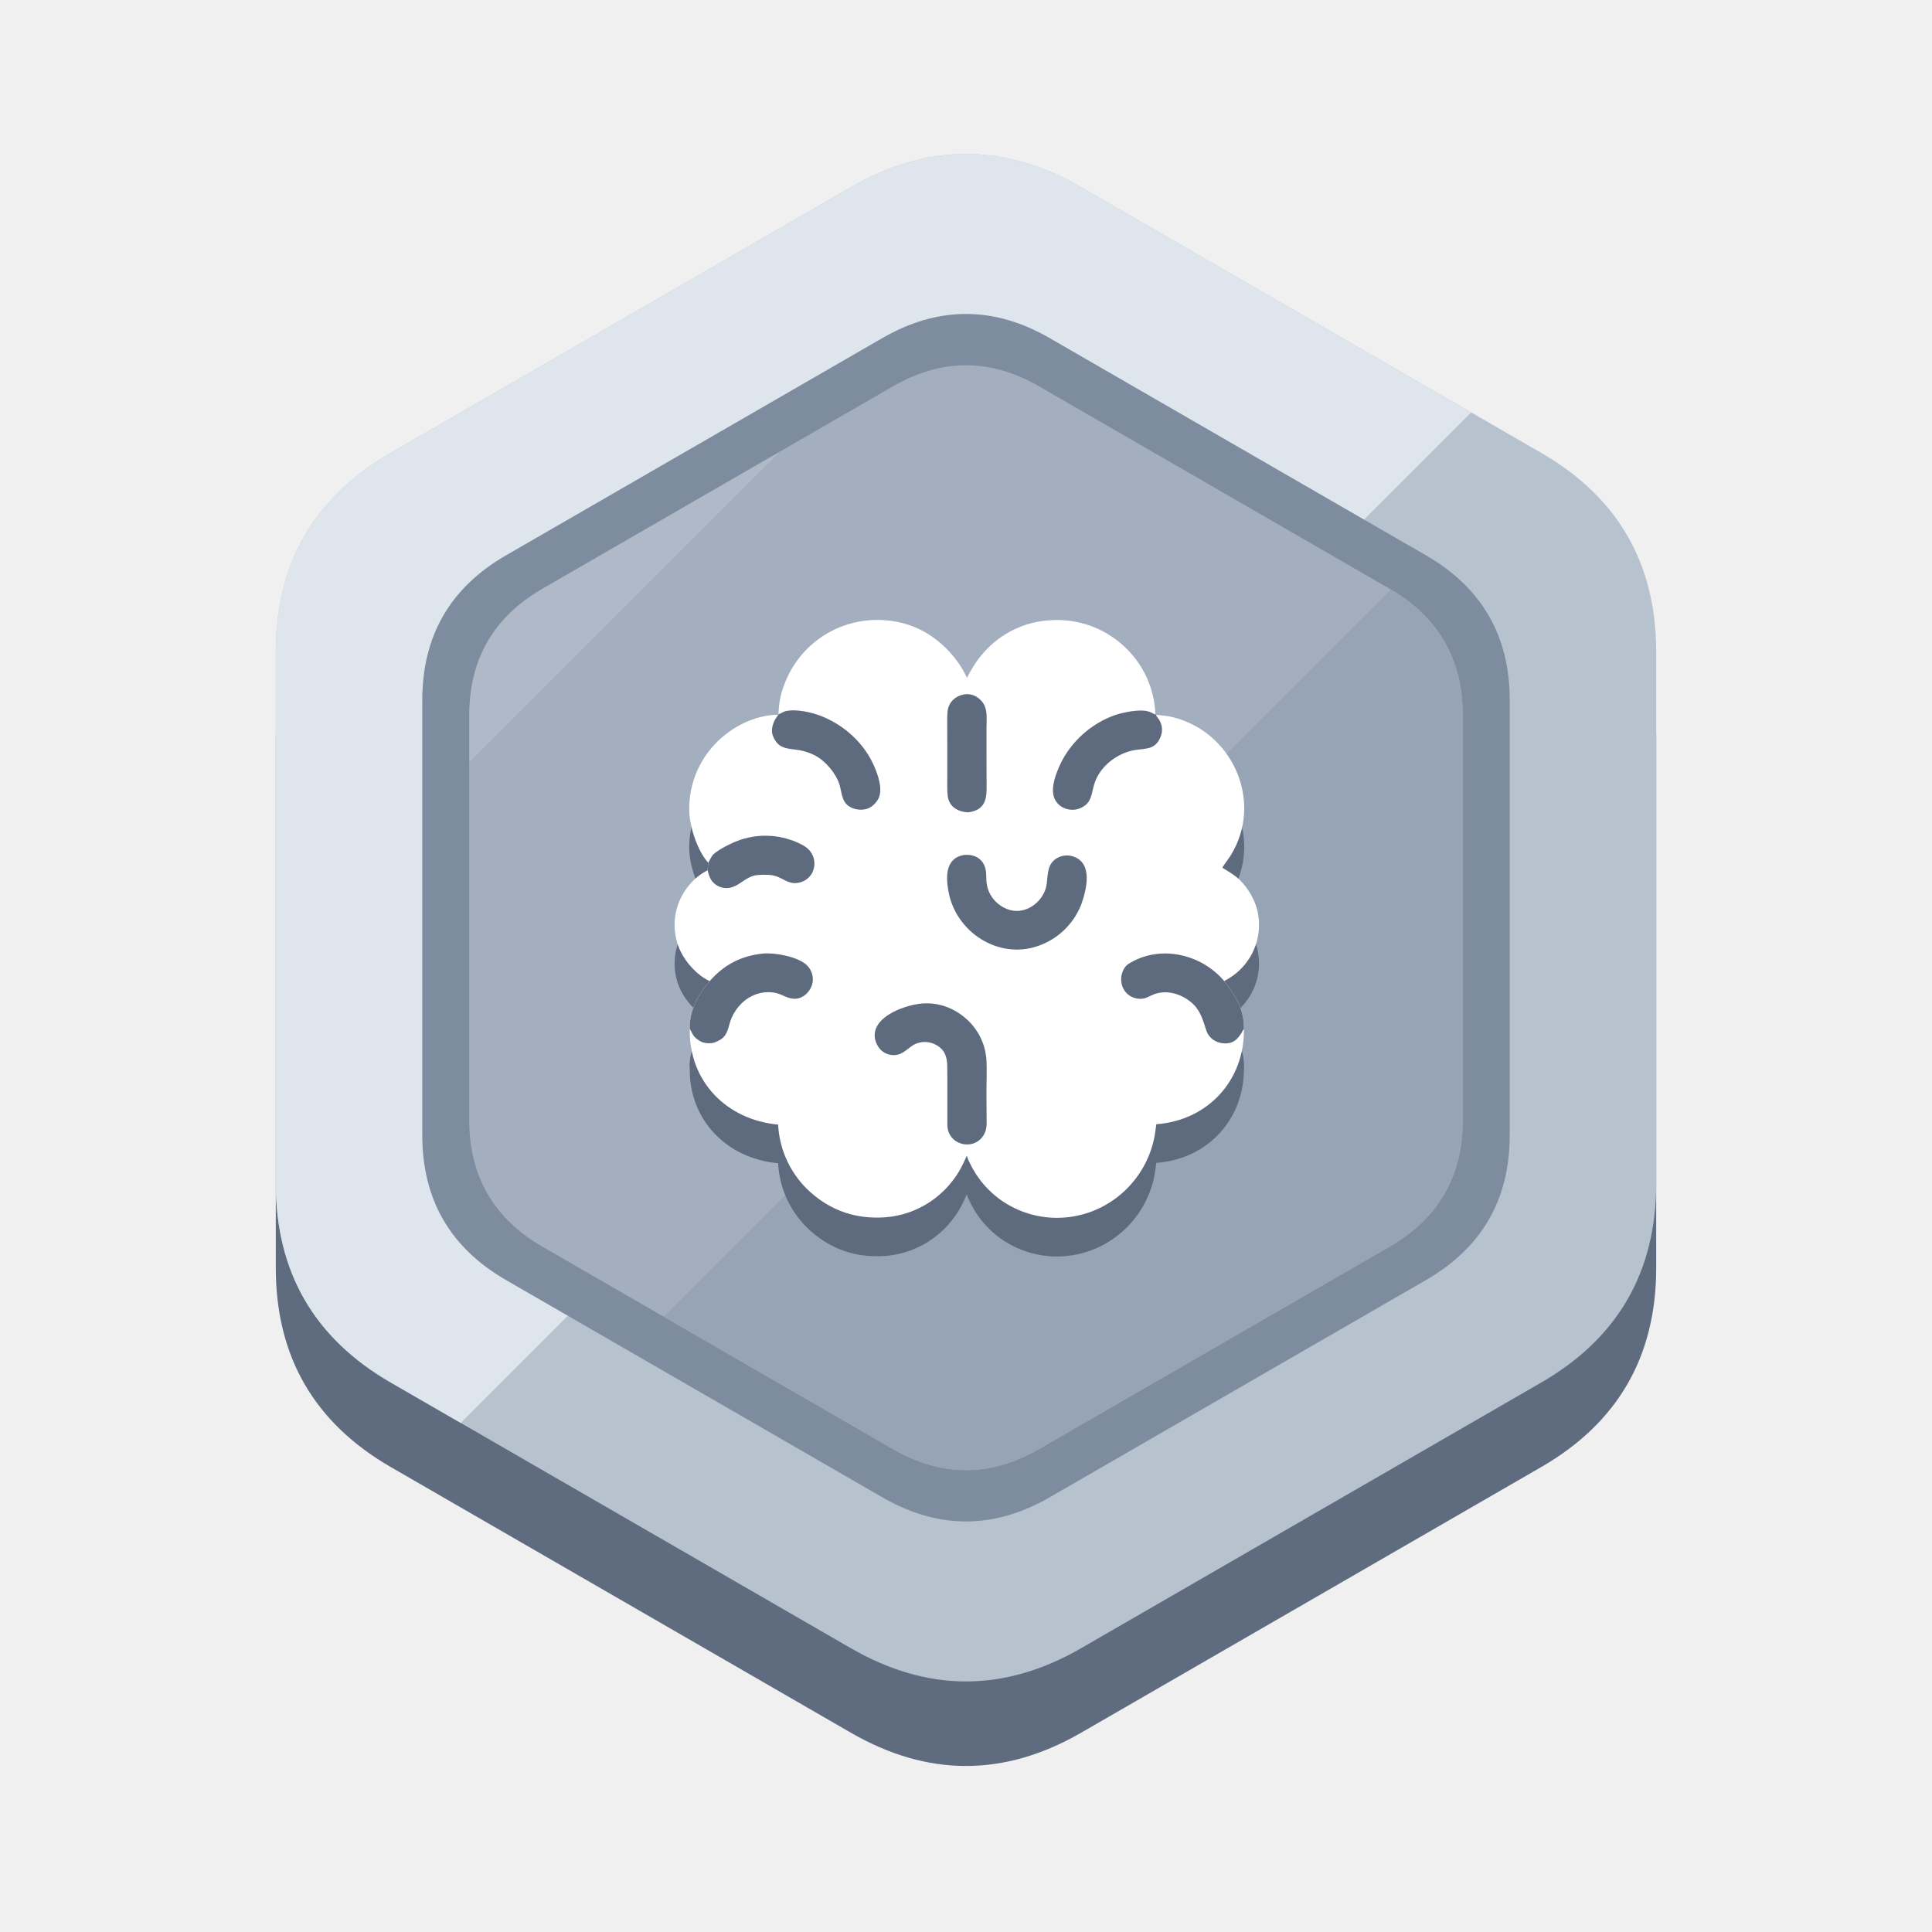
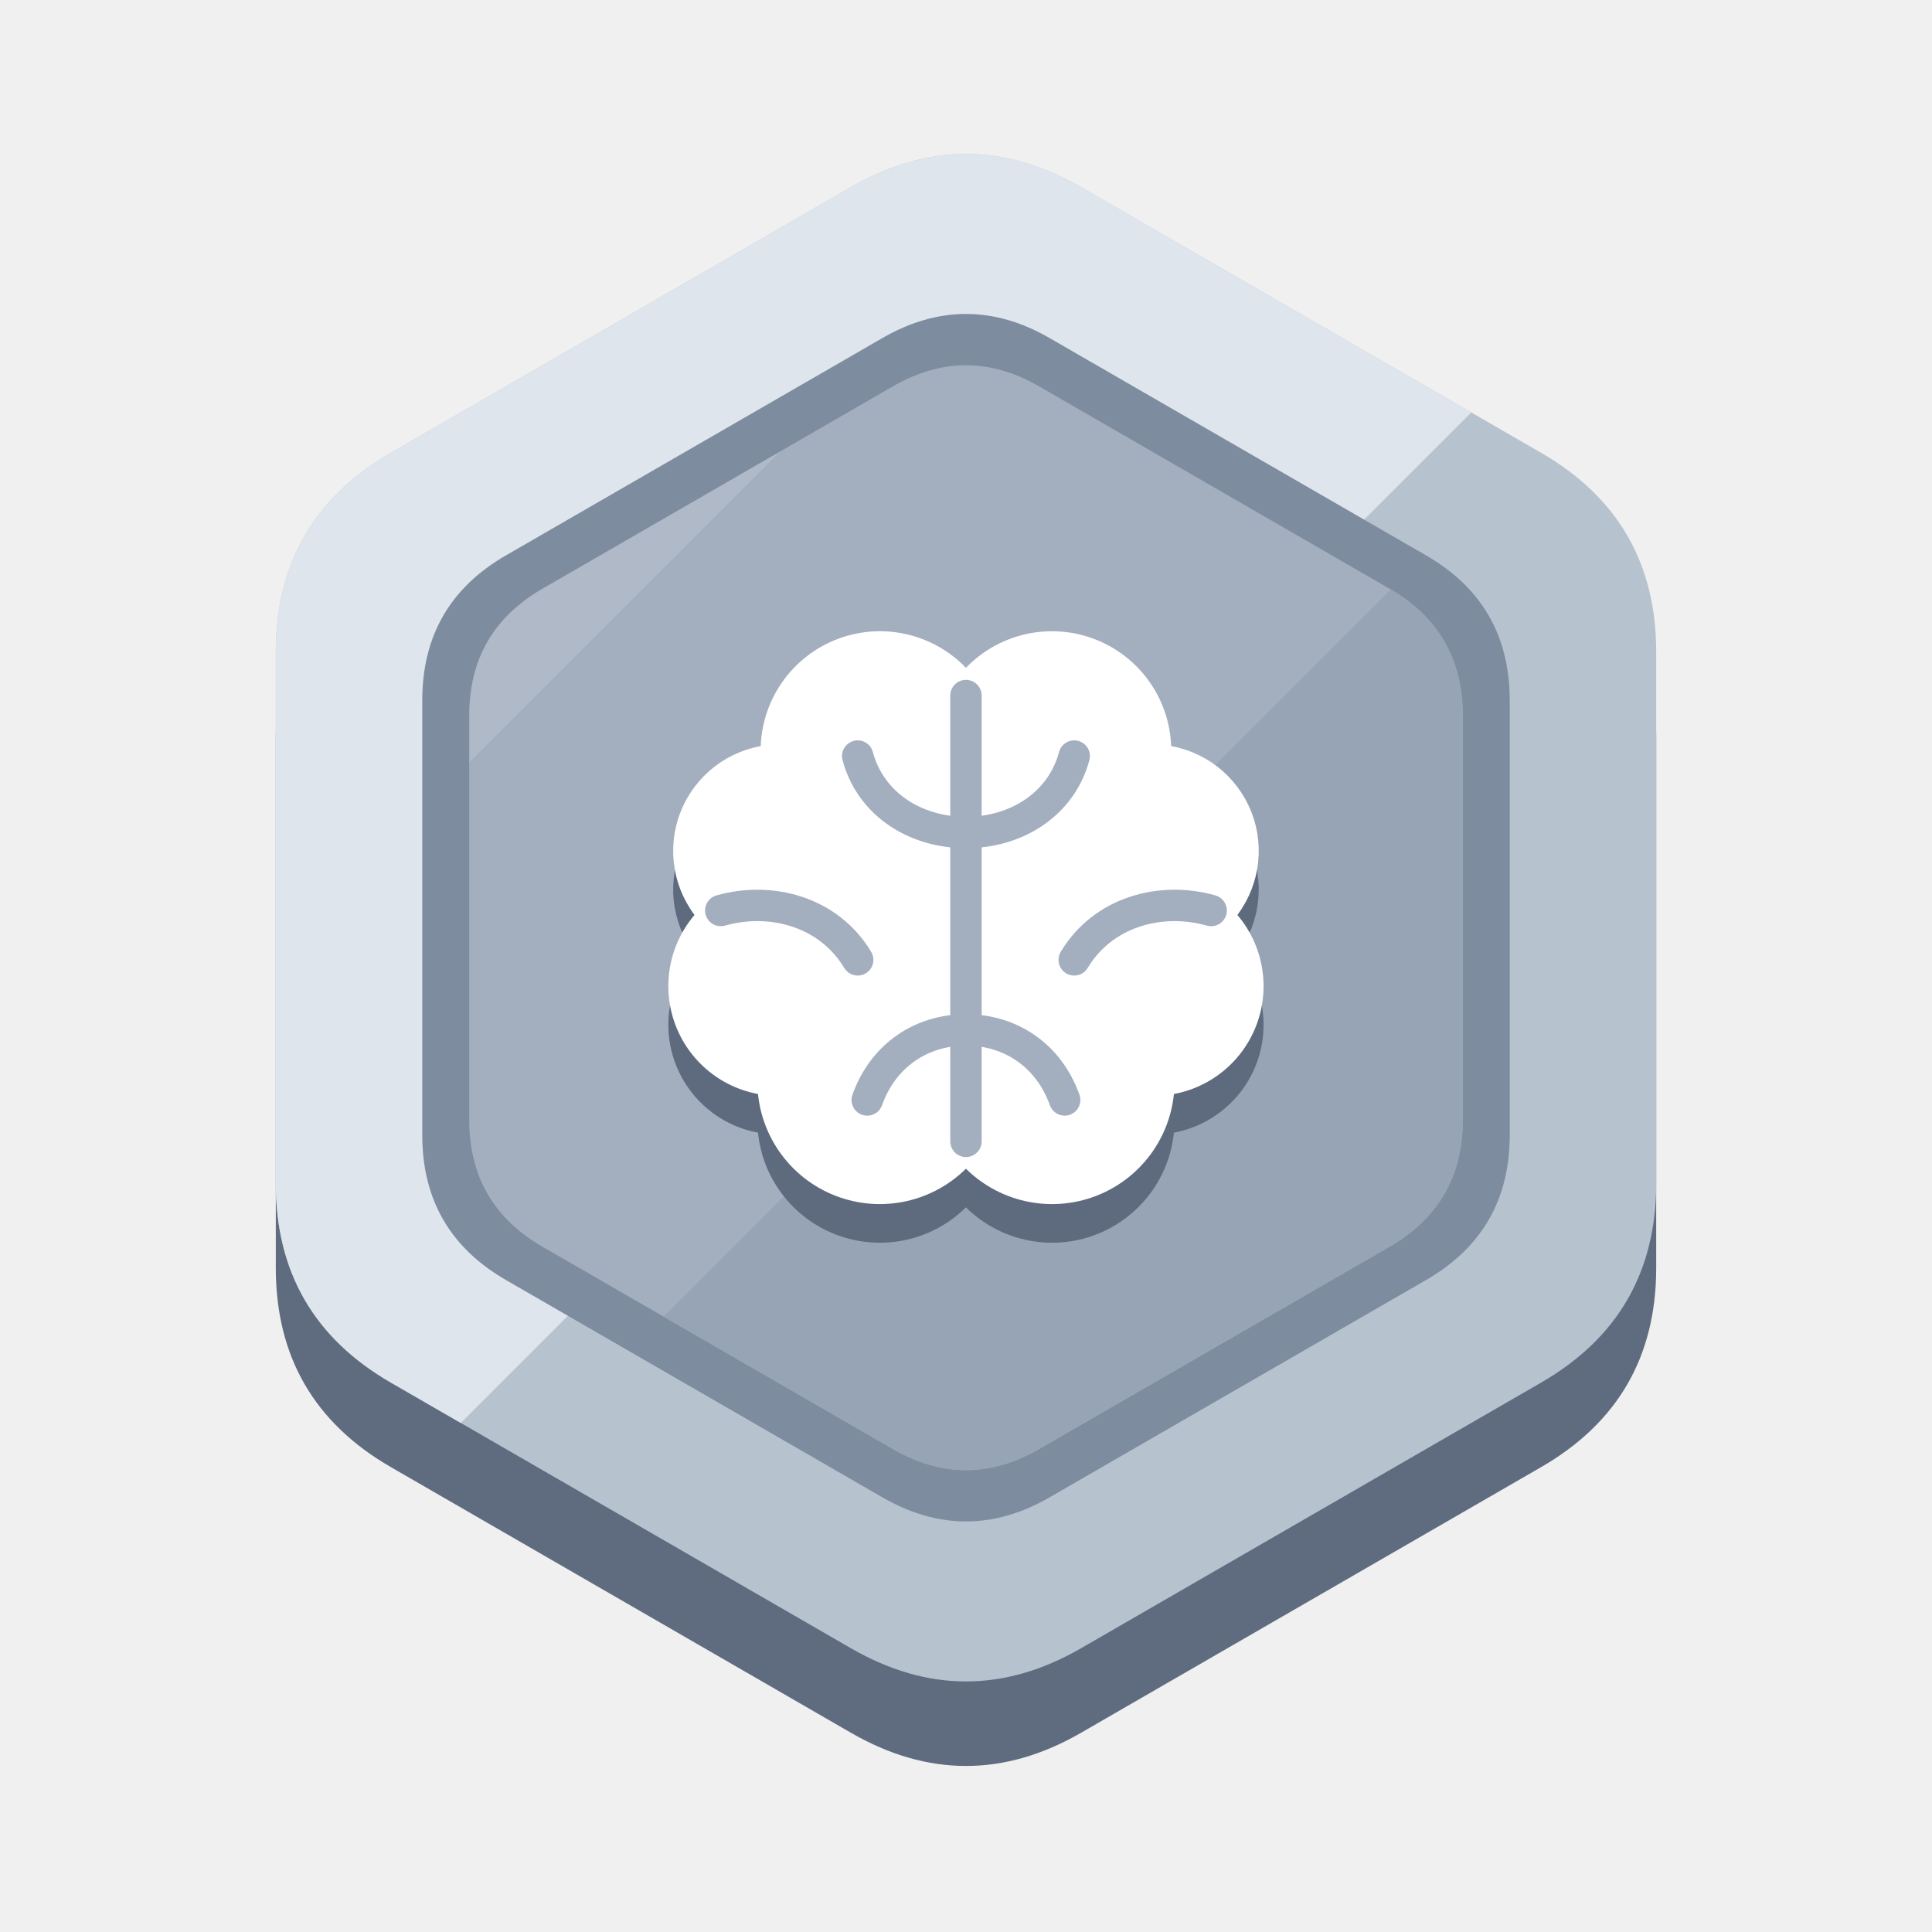
<svg xmlns="http://www.w3.org/2000/svg" viewBox="0 0 160 160" width="160" height="160">
  <defs>
    <clipPath id="A-memoire-argent-o">
      <path d="M70.47 15.50Q80.00 10.00 89.53 15.50L127.63 37.50Q137.16 43.00 137.16 54.00L137.16 98.00Q137.16 109.00 127.63 114.50L89.53 136.50Q80.00 142.00 70.47 136.50L32.37 114.50Q22.84 109.00 22.84 98.00L22.84 54.00Q22.84 43.00 32.37 37.50Z" />
    </clipPath>
    <clipPath id="A-memoire-argent-f">
      <path d="M73.94 32.00Q80.00 28.50 86.06 32.00L115.07 48.75Q121.14 52.25 121.14 59.25L121.14 92.75Q121.14 99.75 115.07 103.25L86.06 120.00Q80.00 123.50 73.94 120.00L44.93 103.25Q38.86 99.75 38.86 92.75L38.86 59.25Q38.86 52.25 44.93 48.75Z" />
    </clipPath>
  </defs>
  <g fill="#5F6C80" transform="translate(0 7)">
    <path d="M70.47 15.50Q80.00 10.00 89.53 15.50L127.63 37.50Q137.16 43.00 137.16 54.00L137.16 98.00Q137.16 109.00 127.63 114.50L89.53 136.50Q80.00 142.00 70.47 136.50L32.37 114.50Q22.84 109.00 22.84 98.00L22.84 54.00Q22.84 43.00 32.37 37.50Z" />
  </g>
  <g fill="#B7C2CF">
    <path d="M70.47 15.50Q80.00 10.00 89.53 15.50L127.63 37.50Q137.16 43.00 137.16 54.00L137.16 98.00Q137.16 109.00 127.63 114.50L89.53 136.50Q80.00 142.00 70.47 136.50L32.37 114.50Q22.84 109.00 22.84 98.00L22.84 54.00Q22.84 43.00 32.37 37.50Z" />
  </g>
  <g fill="#DFE5EC" clip-path="url(#A-memoire-argent-o)">
    <polygon points="480,-324 -320,476 -320,-324" />
  </g>
  <g fill="#7E8C9F">
    <path d="M73.07 28.00Q80.00 24.00 86.93 28.00L118.11 46.00Q125.03 50.00 125.03 58.00L125.03 94.00Q125.03 102.00 118.11 106.00L86.93 124.00Q80.00 128.00 73.07 124.00L41.89 106.00Q34.97 102.00 34.97 94.00L34.97 58.00Q34.97 50.00 41.89 46.00Z" />
  </g>
  <g fill="#A3AFBF">
    <path d="M73.94 32.00Q80.00 28.50 86.06 32.00L115.07 48.75Q121.14 52.25 121.14 59.25L121.14 92.75Q121.14 99.75 115.07 103.25L86.06 120.00Q80.00 123.50 73.94 120.00L44.93 103.25Q38.86 99.75 38.86 92.75L38.86 59.25Q38.86 52.25 44.93 48.75Z" />
  </g>
  <g fill="#97A4B5" clip-path="url(#A-memoire-argent-f)">
    <polygon points="480,-316 -320,484 480,476" />
  </g>
  <g fill="#FFFFFF" fill-opacity="0.13" clip-path="url(#A-memoire-argent-f)">
    <polygon points="20,70 74,16 86,16 20,82" />
  </g>
-   <g fill="#5E6B7E" transform="translate(47 46.2) scale(0.0645)">
-     <path d="M270.782 250.643C271.329 237.248 272.958 227.054 277.541 214.276C288.915 181.977 312.811 155.615 343.841 141.133C375.02 126.747 410.65 125.391 442.833 137.367C472.658 148.535 499.703 174.684 512.797 203.567C519.916 190.476 524.641 181.958 534.85 170.649C557.108 145.619 588.631 130.777 622.104 129.568C655.989 127.812 689.155 139.767 714.128 162.737C738.713 185.137 753.339 216.424 754.759 249.653C755.322 251.151 754.838 250.775 755.913 251.264C766.261 252.063 772.894 252.714 782.93 255.731C856.064 277.72 892.415 364.128 852.208 430.425C848.666 436.265 844.208 441.69 840.691 447.378C846.928 451.21 853.513 455.097 859.189 459.688C871.599 469.728 881.869 486.6 885.632 502.046C890.61 522.711 887.182 544.507 876.102 562.647C867.689 576.282 857.161 585.605 843.121 592.967C858.095 612.551 868.696 628.754 868.482 654.473C869.4 720.682 821.881 772.073 755.989 776.79C755.116 782.206 754.629 787.706 753.585 793.087C744.24 841.261 707.814 880.449 660.298 892.879C604.818 907.393 546.446 882.709 519.302 832.058C517.048 827.851 513.866 821.694 512.622 817.137C506.141 832.411 500.24 843.163 489.11 855.82C468.111 879.664 438.538 894.241 406.838 896.376C370.68 898.657 339.089 888.252 311.974 864.149C287.045 841.928 272.071 810.635 270.406 777.282C204.35 771.241 155.597 721.763 156.945 654.465C156.131 631.529 167.735 609.87 182.535 593.084C166.887 585.763 152.465 570.062 145.01 554.591C136.106 535.649 135.066 513.952 142.119 494.246C148.426 476.456 162.762 458.939 179.958 450.803C179.915 446.981 180.397 444.851 180.726 441.136C166.99 426.197 156.79 395.059 156.304 374.758C155.445 342.633 167.472 311.5 189.705 288.296C210.516 266.468 240.195 251.53 270.567 250.901L270.782 250.643Z" />
-     <path d="M182.535 593.084C200.908 571.963 223.041 560.419 251.406 557.64C266.267 556.184 295.573 561.795 306.805 572.111C311.863 576.842 314.816 583.401 315.003 590.324C315.339 602.927 304.368 615.937 291.624 615.701C283.708 615.554 278.374 612.02 271.245 609.317C254.338 603.977 236.305 609.332 223.801 621.308C218.153 626.782 213.647 633.322 210.544 640.549C205.842 651.725 206.64 663.526 193.731 669.611C188.909 671.884 187.405 672.875 181.554 672.831C174.142 672.776 169.592 670.538 164.22 665.708C160.233 662.123 158.854 656.837 156.945 654.465C156.131 631.529 167.735 609.87 182.535 593.084Z" />
-     <path d="M868.482 654.473C867.286 655.697 866.139 658.44 865.113 660.012C860.215 667.512 854.996 672.907 845.344 673.011C834.315 673.385 823.822 667.267 820.193 656.417C816.185 644.435 813.149 632.173 803.624 622.869C791.07 610.605 771.753 603.833 754.552 609.405C748.17 611.472 742.508 616.098 735.416 615.773C720.654 615.656 710.12 603.852 710.856 589.256C710.933 583.548 714.536 574.659 719.56 571.411C759.731 545.448 813.596 557.891 843.121 592.967C858.095 612.551 868.696 628.754 868.482 654.473Z" />
-     <path d="M755.913 251.264C755.868 251.575 755.823 251.887 755.779 252.199C757.972 254.815 759.754 257.36 761.149 260.385C763.826 266.223 764.013 272.899 761.668 278.877C755.042 296.016 743.122 294.155 729.022 296.268C723.426 297.158 717.972 298.785 712.804 301.108C696.023 308.681 681.938 322.213 676.374 339.942C672.327 352.836 673.433 364.408 658.557 370.949C645.717 376.594 629.098 370.624 624.615 356.961C620.279 343.749 627.325 326.12 632.859 314.19C646.526 285.444 672.809 261.981 702.882 251.536C713.299 247.977 733.168 243.876 744.287 246.417C748.871 247.464 750.378 248.784 754.234 250.669L754.759 249.653C755.322 251.151 754.838 250.775 755.913 251.264Z" />
-     <path d="M270.782 250.643C272.968 249.687 278.285 246.776 280.04 246.393C293.818 243.389 313.593 247.864 326.234 252.918C355.976 264.81 381.175 287.967 393.92 317.486C398.657 328.458 404.587 345.529 399.801 357.324C397.717 362.81 391.5 369.239 385.83 371.355C379.112 373.862 370.757 373.38 364.302 370.259C351.669 364.151 352.631 351.819 349.138 340.631C344.634 326.207 331.095 310.204 317.655 303.26C311.465 300.121 304.86 297.877 298.039 296.596C283.773 293.985 270.501 296.325 263.497 277.582C261.034 270.99 263.404 262.605 266.765 256.764C267.764 255.028 269.939 252.286 270.567 250.901L270.782 250.643Z" />
-     <path d="M180.726 441.136C182.032 438.541 185.239 432.073 187.32 430.204C195.206 423.125 212.421 414.746 222.067 411.578C247.855 402.964 276.025 405.103 300.216 417.513C307.629 421.301 313.132 426.015 315.766 434.312C317.875 440.908 317.255 448.073 314.045 454.209C310.766 460.227 305.135 464.612 298.498 466.317C285.688 469.676 280.067 463.087 269.075 458.833C261.444 455.88 252.29 456.33 244.3 456.845C227.949 457.899 219.616 474.024 203.475 473.587C199.287 473.512 195.197 472.309 191.636 470.105C184.495 465.666 181.755 459.112 180.07 451.336L179.958 450.803C179.915 446.981 180.397 444.851 180.726 441.136Z" />
-     <path d="M508.794 431.103C523.886 429.516 535.659 437.134 537.343 453.052C537.834 457.695 537.502 462.453 538.1 467.08C538.714 472.226 540.31 477.206 542.802 481.75C548.224 491.46 557.255 498.641 567.937 501.735C590.275 508.024 613.048 489.198 615.422 467.273C616.768 454.839 616.229 441.37 629.586 434.495C635.661 431.437 642.694 430.886 649.171 432.96C675.145 441.519 666.333 475.819 659.544 494.848C657.315 500.271 654.995 505.022 651.859 510.005C638.994 530.582 618.459 545.185 594.799 550.582C546.549 561.233 498.884 527.116 489.458 479.668C485.708 460.792 484.234 435.467 508.794 431.103Z" />
-     <path d="M456.472 621.709C476.677 620.496 495.18 627.266 510.526 640.237C526.161 653.353 535.947 672.141 537.734 692.47C538.714 704.981 537.818 725.03 537.884 738.257L538.072 765.733C538.099 769.943 538.362 777.704 537.696 781.621C536.868 786.502 534.672 791.047 531.362 794.729C519.545 807.941 497.075 804.274 489.883 788.294C487.866 783.811 487.798 780.37 487.655 775.625L487.676 720.813C487.646 715.856 487.509 710.691 487.565 705.726C487.697 694.26 486.448 683.973 476.291 676.877C466.217 669.839 452.976 669.137 442.546 676.052C435.573 680.675 430.456 686.776 421.589 687.91C415.135 688.675 408.649 686.771 403.632 682.639C398.429 678.332 394.642 670.375 394.374 663.734C393.285 636.812 436.443 622.909 456.472 621.709Z" />
-     <path d="M510.957 224.688C516.739 224.196 522.499 225.861 527.126 229.363C540.455 239.26 538.014 252.859 537.966 267.535L537.967 300.117L538.039 333.26C538.1 353.196 540.664 372.864 514.62 376.349C501.692 375.917 489.874 369.447 488.151 355.41C487.238 347.971 487.574 340.353 487.575 332.855L487.594 296.044L487.51 265.714C487.489 259.385 487.324 253.378 487.928 247.059C489.126 234.527 498.669 226.101 510.957 224.688Z" />
+   <g fill="#5E6B7E" transform="translate(48.352 47.355) scale(2.637)">
+     <path d="M12 4.6A3.5 3.5 0 0 1 18.2 6.9A3.1 3.1 0 0 1 20.2 12A3.2 3.2 0 0 1 18.3 17.4A3.6 3.6 0 0 1 12 19.6A3.6 3.6 0 0 1 5.7 17.4A3.2 3.2 0 0 1 3.8 12A3.1 3.1 0 0 1 5.8 6.9A3.5 3.5 0 0 1 12 4.6Z" stroke="#5E6B7E" stroke-width="0.493" stroke-linejoin="round" />
  </g>
-   <g transform="translate(47 43) scale(0.0645)">
+   <g transform="translate(48.352 44.155) scale(2.637)">
    <g fill="#FFFFFF">
-       <path d="M270.782 250.643C271.329 237.248 272.958 227.054 277.541 214.276C288.915 181.977 312.811 155.615 343.841 141.133C375.02 126.747 410.65 125.391 442.833 137.367C472.658 148.535 499.703 174.684 512.797 203.567C519.916 190.476 524.641 181.958 534.85 170.649C557.108 145.619 588.631 130.777 622.104 129.568C655.989 127.812 689.155 139.767 714.128 162.737C738.713 185.137 753.339 216.424 754.759 249.653C755.322 251.151 754.838 250.775 755.913 251.264C766.261 252.063 772.894 252.714 782.93 255.731C856.064 277.72 892.415 364.128 852.208 430.425C848.666 436.265 844.208 441.69 840.691 447.378C846.928 451.21 853.513 455.097 859.189 459.688C871.599 469.728 881.869 486.6 885.632 502.046C890.61 522.711 887.182 544.507 876.102 562.647C867.689 576.282 857.161 585.605 843.121 592.967C858.095 612.551 868.696 628.754 868.482 654.473C869.4 720.682 821.881 772.073 755.989 776.79C755.116 782.206 754.629 787.706 753.585 793.087C744.24 841.261 707.814 880.449 660.298 892.879C604.818 907.393 546.446 882.709 519.302 832.058C517.048 827.851 513.866 821.694 512.622 817.137C506.141 832.411 500.24 843.163 489.11 855.82C468.111 879.664 438.538 894.241 406.838 896.376C370.68 898.657 339.089 888.252 311.974 864.149C287.045 841.928 272.071 810.635 270.406 777.282C204.35 771.241 155.597 721.763 156.945 654.465C156.131 631.529 167.735 609.87 182.535 593.084C166.887 585.763 152.465 570.062 145.01 554.591C136.106 535.649 135.066 513.952 142.119 494.246C148.426 476.456 162.762 458.939 179.958 450.803C179.915 446.981 180.397 444.851 180.726 441.136C166.99 426.197 156.79 395.059 156.304 374.758C155.445 342.633 167.472 311.5 189.705 288.296C210.516 266.468 240.195 251.53 270.567 250.901L270.782 250.643Z" />
+       <path d="M12 4.6A3.5 3.5 0 0 1 18.2 6.9A3.1 3.1 0 0 1 20.2 12A3.2 3.2 0 0 1 18.3 17.4A3.6 3.6 0 0 1 12 19.6A3.6 3.6 0 0 1 5.7 17.4A3.2 3.2 0 0 1 3.8 12A3.1 3.1 0 0 1 5.8 6.9A3.5 3.5 0 0 1 12 4.6Z" stroke="#FFFFFF" stroke-width="0.493" stroke-linejoin="round" />
    </g>
-     <path fill="#5E6B7E" d="M182.535 593.084C200.908 571.963 223.041 560.419 251.406 557.64C266.267 556.184 295.573 561.795 306.805 572.111C311.863 576.842 314.816 583.401 315.003 590.324C315.339 602.927 304.368 615.937 291.624 615.701C283.708 615.554 278.374 612.02 271.245 609.317C254.338 603.977 236.305 609.332 223.801 621.308C218.153 626.782 213.647 633.322 210.544 640.549C205.842 651.725 206.64 663.526 193.731 669.611C188.909 671.884 187.405 672.875 181.554 672.831C174.142 672.776 169.592 670.538 164.22 665.708C160.233 662.123 158.854 656.837 156.945 654.465C156.131 631.529 167.735 609.87 182.535 593.084Z" />
-     <path fill="#5E6B7E" d="M868.482 654.473C867.286 655.697 866.139 658.44 865.113 660.012C860.215 667.512 854.996 672.907 845.344 673.011C834.315 673.385 823.822 667.267 820.193 656.417C816.185 644.435 813.149 632.173 803.624 622.869C791.07 610.605 771.753 603.833 754.552 609.405C748.17 611.472 742.508 616.098 735.416 615.773C720.654 615.656 710.12 603.852 710.856 589.256C710.933 583.548 714.536 574.659 719.56 571.411C759.731 545.448 813.596 557.891 843.121 592.967C858.095 612.551 868.696 628.754 868.482 654.473Z" />
-     <path fill="#5E6B7E" d="M755.913 251.264C755.868 251.575 755.823 251.887 755.779 252.199C757.972 254.815 759.754 257.36 761.149 260.385C763.826 266.223 764.013 272.899 761.668 278.877C755.042 296.016 743.122 294.155 729.022 296.268C723.426 297.158 717.972 298.785 712.804 301.108C696.023 308.681 681.938 322.213 676.374 339.942C672.327 352.836 673.433 364.408 658.557 370.949C645.717 376.594 629.098 370.624 624.615 356.961C620.279 343.749 627.325 326.12 632.859 314.19C646.526 285.444 672.809 261.981 702.882 251.536C713.299 247.977 733.168 243.876 744.287 246.417C748.871 247.464 750.378 248.784 754.234 250.669L754.759 249.653C755.322 251.151 754.838 250.775 755.913 251.264Z" />
-     <path fill="#5E6B7E" d="M270.782 250.643C272.968 249.687 278.285 246.776 280.04 246.393C293.818 243.389 313.593 247.864 326.234 252.918C355.976 264.81 381.175 287.967 393.92 317.486C398.657 328.458 404.587 345.529 399.801 357.324C397.717 362.81 391.5 369.239 385.83 371.355C379.112 373.862 370.757 373.38 364.302 370.259C351.669 364.151 352.631 351.819 349.138 340.631C344.634 326.207 331.095 310.204 317.655 303.26C311.465 300.121 304.86 297.877 298.039 296.596C283.773 293.985 270.501 296.325 263.497 277.582C261.034 270.99 263.404 262.605 266.765 256.764C267.764 255.028 269.939 252.286 270.567 250.901L270.782 250.643Z" />
-     <path fill="#5E6B7E" d="M180.726 441.136C182.032 438.541 185.239 432.073 187.32 430.204C195.206 423.125 212.421 414.746 222.067 411.578C247.855 402.964 276.025 405.103 300.216 417.513C307.629 421.301 313.132 426.015 315.766 434.312C317.875 440.908 317.255 448.073 314.045 454.209C310.766 460.227 305.135 464.612 298.498 466.317C285.688 469.676 280.067 463.087 269.075 458.833C261.444 455.88 252.29 456.33 244.3 456.845C227.949 457.899 219.616 474.024 203.475 473.587C199.287 473.512 195.197 472.309 191.636 470.105C184.495 465.666 181.755 459.112 180.07 451.336L179.958 450.803C179.915 446.981 180.397 444.851 180.726 441.136Z" />
-     <path fill="#5E6B7E" d="M508.794 431.103C523.886 429.516 535.659 437.134 537.343 453.052C537.834 457.695 537.502 462.453 538.1 467.08C538.714 472.226 540.31 477.206 542.802 481.75C548.224 491.46 557.255 498.641 567.937 501.735C590.275 508.024 613.048 489.198 615.422 467.273C616.768 454.839 616.229 441.37 629.586 434.495C635.661 431.437 642.694 430.886 649.171 432.96C675.145 441.519 666.333 475.819 659.544 494.848C657.315 500.271 654.995 505.022 651.859 510.005C638.994 530.582 618.459 545.185 594.799 550.582C546.549 561.233 498.884 527.116 489.458 479.668C485.708 460.792 484.234 435.467 508.794 431.103Z" />
-     <path fill="#5E6B7E" d="M456.472 621.709C476.677 620.496 495.18 627.266 510.526 640.237C526.161 653.353 535.947 672.141 537.734 692.47C538.714 704.981 537.818 725.03 537.884 738.257L538.072 765.733C538.099 769.943 538.362 777.704 537.696 781.621C536.868 786.502 534.672 791.047 531.362 794.729C519.545 807.941 497.075 804.274 489.883 788.294C487.866 783.811 487.798 780.37 487.655 775.625L487.676 720.813C487.646 715.856 487.509 710.691 487.565 705.726C487.697 694.26 486.448 683.973 476.291 676.877C466.217 669.839 452.976 669.137 442.546 676.052C435.573 680.675 430.456 686.776 421.589 687.91C415.135 688.675 408.649 686.771 403.632 682.639C398.429 678.332 394.642 670.375 394.374 663.734C393.285 636.812 436.443 622.909 456.472 621.709Z" />
-     <path fill="#5E6B7E" d="M510.957 224.688C516.739 224.196 522.499 225.861 527.126 229.363C540.455 239.26 538.014 252.859 537.966 267.535L537.967 300.117L538.039 333.26C538.1 353.196 540.664 372.864 514.62 376.349C501.692 375.917 489.874 369.447 488.151 355.41C487.238 347.971 487.574 340.353 487.575 332.855L487.594 296.044L487.51 265.714C487.489 259.385 487.324 253.378 487.928 247.059C489.126 234.527 498.669 226.101 510.957 224.688Z" />
+     <path d="M12 5.1V19.1" fill="none" stroke="#A3AFBF" stroke-width="0.986" stroke-linecap="round" stroke-linejoin="round" />
+     <path d="M12 9.4C10.4 9.4 9.0 8.5 8.6 7.0" fill="none" stroke="#A3AFBF" stroke-width="0.986" stroke-linecap="round" stroke-linejoin="round" />
+     <path d="M12 9.4C13.6 9.4 15.0 8.5 15.4 7.0" fill="none" stroke="#A3AFBF" stroke-width="0.986" stroke-linecap="round" stroke-linejoin="round" />
+     <path d="M4.3 11.85C5.9 11.4 7.7 11.9 8.6 13.4" fill="none" stroke="#A3AFBF" stroke-width="0.986" stroke-linecap="round" stroke-linejoin="round" />
+     <path d="M19.7 11.85C18.1 11.4 16.3 11.9 15.4 13.4" fill="none" stroke="#A3AFBF" stroke-width="0.986" stroke-linecap="round" stroke-linejoin="round" />
+     <path d="M12 15.6C10.6 15.6 9.4 16.4 8.9 17.8" fill="none" stroke="#A3AFBF" stroke-width="0.986" stroke-linecap="round" stroke-linejoin="round" />
+     <path d="M12 15.6C13.4 15.6 14.6 16.4 15.1 17.8" fill="none" stroke="#A3AFBF" stroke-width="0.986" stroke-linecap="round" stroke-linejoin="round" />
  </g>
</svg>
